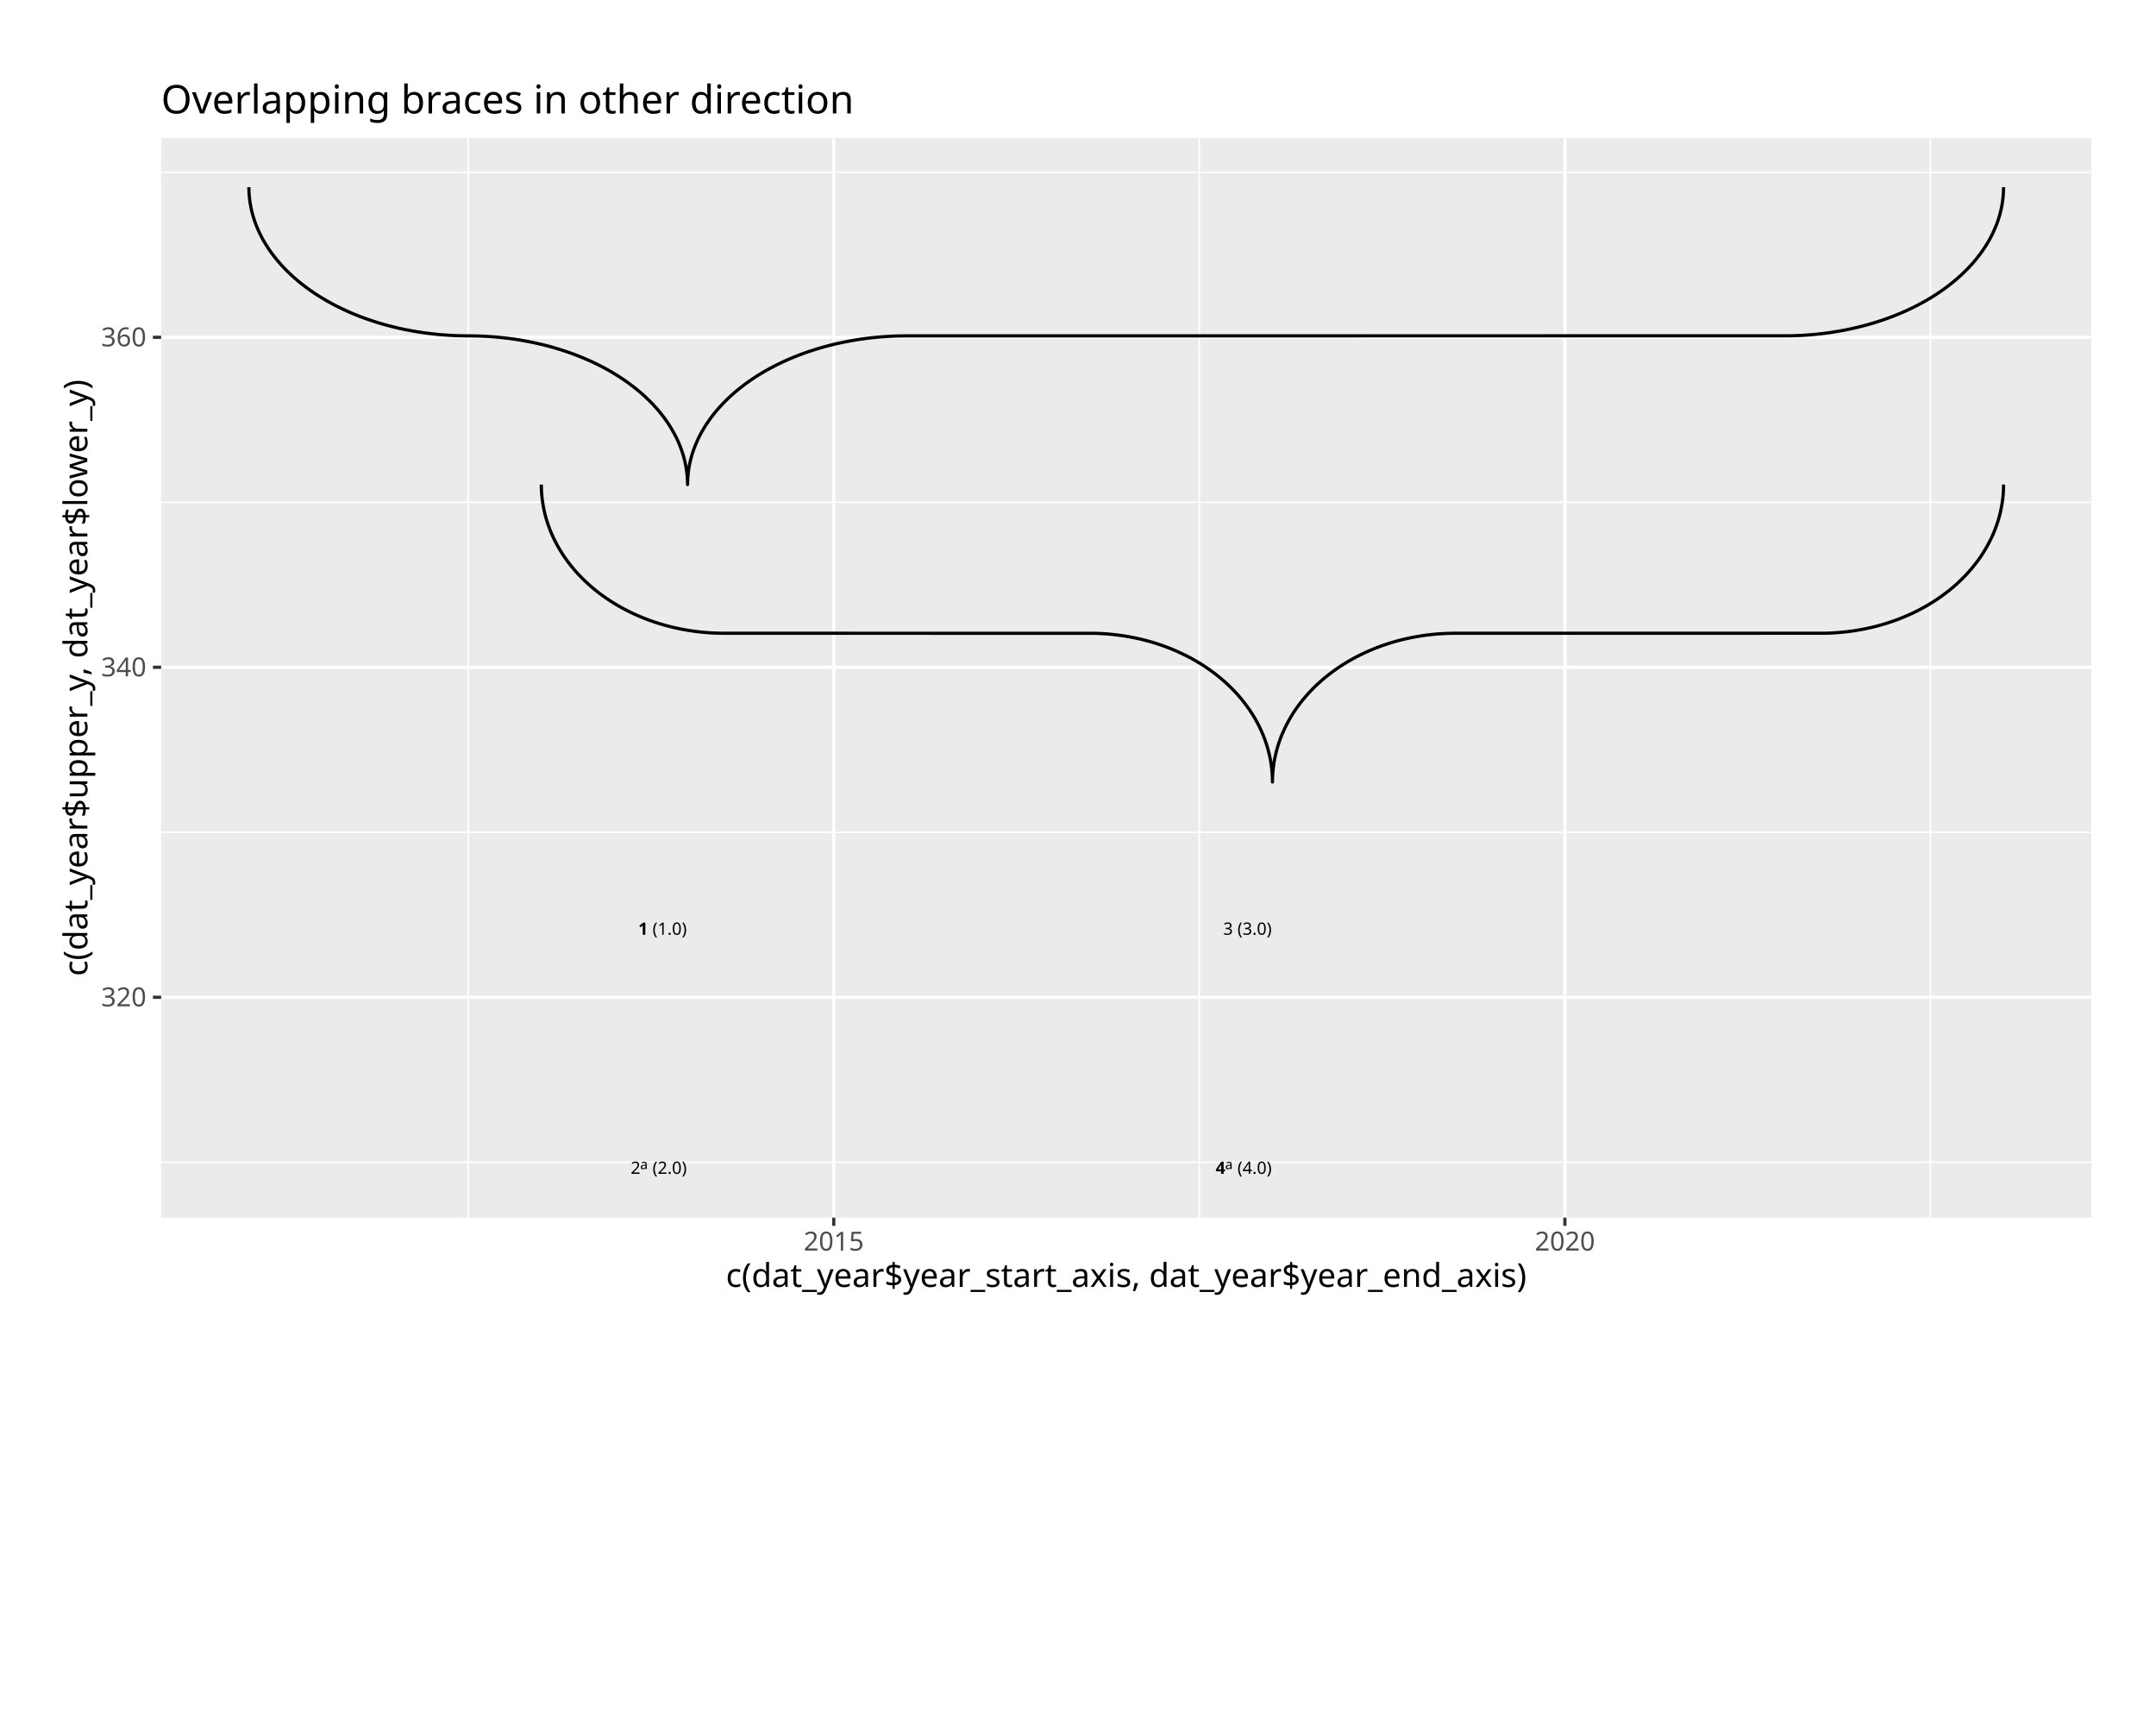
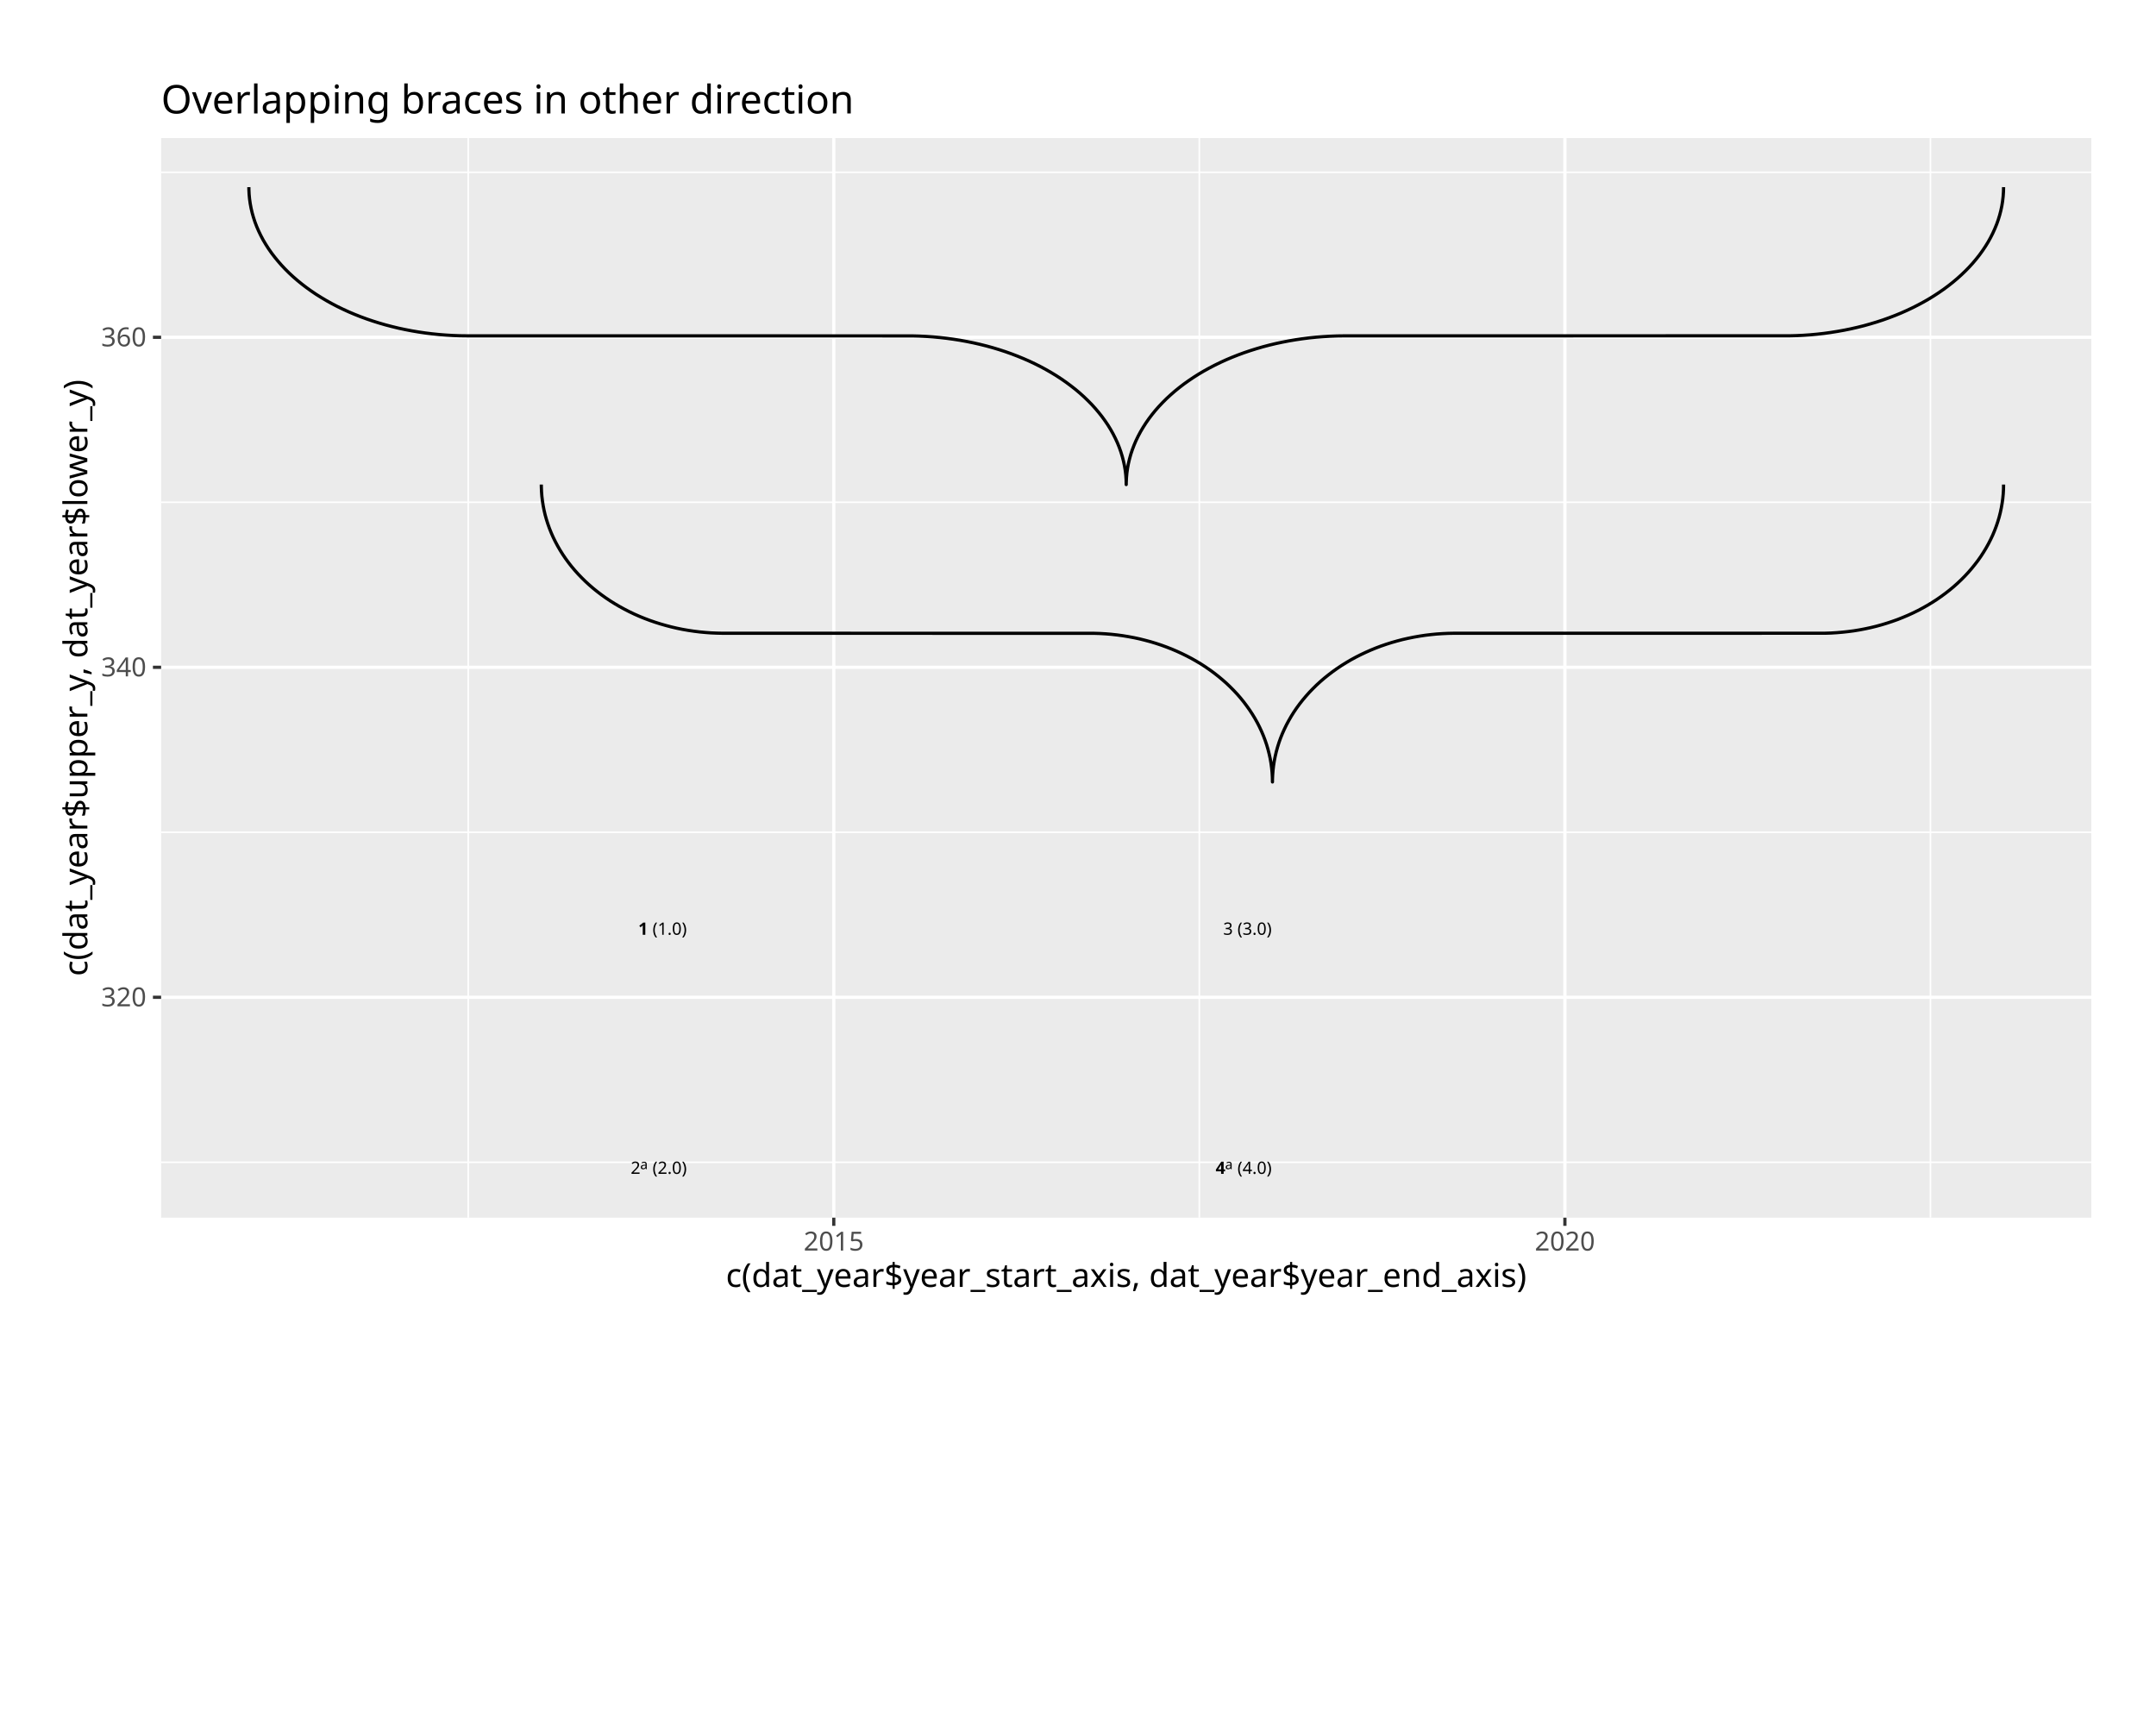
<svg xmlns="http://www.w3.org/2000/svg" class="svglite" data-engine-version="2.0" width="720.00pt" height="576.00pt" viewBox="0 0 720.00 576.00">
  <defs>
    <style type="text/css">
    .svglite line, .svglite polyline, .svglite polygon, .svglite path, .svglite rect, .svglite circle {
      fill: none;
      stroke: #000000;
      stroke-linecap: round;
      stroke-linejoin: round;
      stroke-miterlimit: 10.00;
    }
  </style>
  </defs>
  <rect width="100%" height="100%" style="stroke: none; fill: #FFFFFF;" />
  <defs>
    <clipPath id="cpMC4wMHw3MjAuMDB8MC4wMHw1NzYuMDA=">
      <rect x="0.00" y="0.00" width="720.00" height="576.00" />
    </clipPath>
  </defs>
  <g clip-path="url(#cpMC4wMHw3MjAuMDB8MC4wMHw1NzYuMDA=)">
    <rect x="-0" y="0.00" width="720.00" height="576.00" style="stroke-width: 1.07; stroke: #FFFFFF; fill: #FFFFFF;" />
  </g>
  <defs>
    <clipPath id="cpNTMuODF8Njk4LjQwfDQ2LjEwfDQwNi41OQ==">
      <rect x="53.81" y="46.10" width="644.59" height="360.49" />
    </clipPath>
  </defs>
  <g clip-path="url(#cpNTMuODF8Njk4LjQwfDQ2LjEwfDQwNi41OQ==)">
    <rect x="53.81" y="46.10" width="644.59" height="360.49" style="stroke-width: 1.07; stroke: none; fill: #EBEBEB;" />
    <polyline points="53.81,388.10 698.40,388.10 " style="stroke-width: 0.53; stroke: #FFFFFF; stroke-linecap: butt;" />
    <polyline points="53.81,277.91 698.40,277.91 " style="stroke-width: 0.53; stroke: #FFFFFF; stroke-linecap: butt;" />
    <polyline points="53.81,167.72 698.40,167.72 " style="stroke-width: 0.53; stroke: #FFFFFF; stroke-linecap: butt;" />
    <polyline points="53.81,57.53 698.40,57.53 " style="stroke-width: 0.53; stroke: #FFFFFF; stroke-linecap: butt;" />
    <polyline points="156.36,406.59 156.36,46.10 " style="stroke-width: 0.53; stroke: #FFFFFF; stroke-linecap: butt;" />
    <polyline points="400.52,406.59 400.52,46.10 " style="stroke-width: 0.53; stroke: #FFFFFF; stroke-linecap: butt;" />
    <polyline points="644.68,406.59 644.68,46.10 " style="stroke-width: 0.53; stroke: #FFFFFF; stroke-linecap: butt;" />
    <polyline points="53.81,333.00 698.40,333.00 " style="stroke-width: 1.07; stroke: #FFFFFF; stroke-linecap: butt;" />
    <polyline points="53.81,222.82 698.40,222.82 " style="stroke-width: 1.07; stroke: #FFFFFF; stroke-linecap: butt;" />
    <polyline points="53.81,112.63 698.40,112.63 " style="stroke-width: 1.07; stroke: #FFFFFF; stroke-linecap: butt;" />
    <polyline points="278.44,406.59 278.44,46.10 " style="stroke-width: 1.07; stroke: #FFFFFF; stroke-linecap: butt;" />
    <polyline points="522.60,406.59 522.60,46.10 " style="stroke-width: 1.07; stroke: #FFFFFF; stroke-linecap: butt;" />
-     <polyline points="83.11,62.49 83.12,63.27 83.19,64.84 83.34,66.41 83.56,67.97 83.85,69.52 84.21,71.07 84.65,72.61 85.15,74.14 85.73,75.66 86.38,77.16 87.10,78.65 87.88,80.13 88.74,81.58 89.66,83.02 90.65,84.44 91.71,85.83 92.83,87.20 94.01,88.55 95.25,89.87 96.56,91.17 97.92,92.43 99.35,93.67 100.83,94.87 102.36,96.04 103.95,97.18 105.59,98.29 107.29,99.35 109.03,100.39 110.82,101.38 112.65,102.34 114.53,103.25 116.45,104.13 118.41,104.96 120.40,105.75 122.44,106.50 124.50,107.20 126.60,107.86 128.73,108.48 130.88,109.04 133.06,109.57 135.27,110.04 137.49,110.47 139.74,110.85 142.00,111.18 144.27,111.46 146.56,111.70 148.85,111.88 151.16,112.02 153.47,112.11 155.78,112.14 158.09,112.16 160.40,112.22 162.71,112.33 165.01,112.49 167.30,112.70 169.58,112.96 171.85,113.27 174.10,113.62 176.34,114.03 178.55,114.48 180.74,114.98 182.91,115.52 185.05,116.11 187.17,116.75 189.25,117.43 191.30,118.16 193.32,118.93 195.29,119.74 197.23,120.59 199.13,121.49 200.99,122.42 202.80,123.40 204.56,124.41 206.28,125.46 207.95,126.55 209.56,127.67 211.13,128.83 212.63,130.01 214.09,131.23 215.48,132.49 216.82,133.77 218.09,135.07 219.31,136.41 220.46,137.77 221.54,139.15 222.57,140.56 223.52,141.98 224.41,143.43 225.23,144.90 225.99,146.38 226.67,147.88 227.28,149.39 227.82,150.91 228.30,152.45 228.70,153.99 229.02,155.54 229.28,157.10 229.46,158.66 229.57,160.23 229.61,161.80 229.61,161.80 229.62,161.01 229.69,159.45 229.83,157.88 230.05,156.32 230.34,154.77 230.71,153.22 231.14,151.68 231.65,150.15 232.23,148.63 232.88,147.13 233.59,145.64 234.38,144.16 235.24,142.71 236.16,141.27 237.15,139.85 238.20,138.46 239.32,137.08 240.51,135.74 241.75,134.42 243.06,133.12 244.42,131.86 245.85,130.62 247.33,129.42 248.86,128.24 250.45,127.11 252.09,126.00 253.78,124.93 255.53,123.90 257.31,122.91 259.15,121.95 261.03,121.04 262.94,120.16 264.90,119.33 266.90,118.54 268.93,117.79 271.00,117.09 273.10,116.43 275.23,115.81 277.38,115.24 279.56,114.72 281.77,114.25 283.99,113.82 286.23,113.44 288.49,113.11 290.77,112.82 293.06,112.59 295.35,112.41 297.66,112.27 299.97,112.18 302.28,112.15 597.59,112.13 599.90,112.07 602.20,111.96 604.50,111.80 606.80,111.59 609.08,111.33 611.34,111.02 613.60,110.66 615.83,110.26 618.05,109.81 620.24,109.31 622.41,108.77 624.55,108.17 626.66,107.54 628.74,106.86 630.79,106.13 632.81,105.36 634.79,104.55 636.73,103.69 638.62,102.80 640.48,101.86 642.29,100.89 644.06,99.88 645.77,98.83 647.44,97.74 649.06,96.62 650.62,95.46 652.13,94.27 653.58,93.05 654.97,91.80 656.31,90.52 657.59,89.21 658.80,87.88 659.95,86.52 661.04,85.14 662.06,83.73 663.02,82.30 663.91,80.86 664.73,79.39 665.48,77.91 666.16,76.41 666.78,74.90 667.32,73.38 667.79,71.84 668.19,70.30 668.52,68.74 668.77,67.19 668.95,65.62 669.06,64.06 669.10,62.49 669.10,62.49 " style="stroke-width: 1.07; stroke-linecap: butt;" />
+     <polyline points="83.11,62.49 83.12,63.27 83.19,64.84 83.34,66.41 83.56,67.97 83.85,69.52 84.21,71.07 84.65,72.61 85.15,74.14 85.73,75.66 86.38,77.16 87.10,78.65 87.88,80.13 88.74,81.58 89.66,83.02 90.65,84.44 91.71,85.83 92.83,87.20 94.01,88.55 95.25,89.87 96.56,91.17 97.92,92.43 99.35,93.67 100.83,94.87 102.36,96.04 103.95,97.18 105.59,98.29 107.29,99.35 109.03,100.39 110.82,101.38 112.65,102.34 114.53,103.25 116.45,104.13 118.41,104.96 120.40,105.75 122.44,106.50 124.50,107.20 126.60,107.86 128.73,108.48 130.88,109.04 133.06,109.57 135.27,110.04 137.49,110.47 139.74,110.85 142.00,111.18 144.27,111.46 146.56,111.70 148.85,111.88 151.16,112.02 153.47,112.11 155.78,112.14 304.59,112.16 306.90,112.22 309.21,112.33 311.51,112.49 313.80,112.70 316.08,112.96 318.35,113.27 320.60,113.62 322.84,114.03 325.05,114.48 327.24,114.98 329.41,115.52 331.55,116.11 333.67,116.75 335.75,117.43 337.80,118.16 339.81,118.93 341.79,119.74 343.73,120.59 345.63,121.49 347.48,122.42 349.30,123.40 351.06,124.41 352.78,125.46 354.45,126.55 356.06,127.67 357.62,128.83 359.13,130.01 360.58,131.23 361.98,132.49 363.31,133.77 364.59,135.07 365.80,136.41 366.95,137.77 368.04,139.15 369.06,140.56 370.02,141.98 370.91,143.43 371.73,144.90 372.48,146.38 373.17,147.88 373.78,149.39 374.32,150.91 374.79,152.45 375.19,153.99 375.52,155.54 375.78,157.10 375.96,158.66 376.07,160.23 376.10,161.80 376.10,161.80 376.11,161.01 376.19,159.45 376.33,157.88 376.55,156.32 376.84,154.77 377.21,153.22 377.64,151.68 378.15,150.15 378.73,148.63 379.37,147.13 380.09,145.64 380.88,144.16 381.74,142.71 382.66,141.27 383.65,139.85 384.70,138.46 385.82,137.08 387.00,135.74 388.25,134.42 389.55,133.12 390.92,131.86 392.34,130.62 393.82,129.42 395.36,128.24 396.95,127.11 398.59,126.00 400.28,124.93 402.02,123.90 403.81,122.91 405.65,121.95 407.52,121.04 409.44,120.16 411.40,119.33 413.40,118.54 415.43,117.79 417.50,117.09 419.60,116.43 421.72,115.81 423.88,115.24 426.06,114.72 428.26,114.25 430.49,113.82 432.73,113.44 434.99,113.11 437.27,112.82 439.55,112.59 441.85,112.41 444.15,112.27 446.46,112.18 448.78,112.15 597.59,112.13 599.90,112.07 602.20,111.96 604.50,111.80 606.80,111.59 609.08,111.33 611.34,111.02 613.60,110.66 615.83,110.26 618.05,109.81 620.24,109.31 622.41,108.77 624.55,108.17 626.66,107.54 628.74,106.86 630.79,106.13 632.81,105.36 634.79,104.55 636.73,103.69 638.62,102.80 640.48,101.86 642.29,100.89 644.06,99.88 645.77,98.83 647.44,97.74 649.06,96.62 650.62,95.46 652.13,94.27 653.58,93.05 654.97,91.80 656.31,90.52 657.59,89.21 658.80,87.88 659.95,86.52 661.04,85.14 662.06,83.73 663.02,82.30 663.91,80.86 664.73,79.39 665.48,77.91 666.16,76.41 666.78,74.90 667.32,73.38 667.79,71.84 668.19,70.30 668.52,68.74 668.77,67.19 668.95,65.62 669.06,64.06 669.10,62.49 669.10,62.49 " style="stroke-width: 1.07; stroke-linecap: butt;" />
    <polyline points="180.77,161.80 180.78,162.58 180.84,164.15 180.96,165.71 181.15,167.27 181.39,168.83 181.69,170.38 182.05,171.92 182.48,173.45 182.96,174.96 183.50,176.47 184.10,177.96 184.75,179.43 185.47,180.89 186.24,182.33 187.06,183.74 187.94,185.14 188.87,186.51 189.86,187.86 190.89,189.18 191.98,190.47 193.12,191.74 194.31,192.97 195.54,194.18 196.82,195.35 198.14,196.49 199.51,197.59 200.92,198.66 202.37,199.69 203.86,200.69 205.39,201.64 206.96,202.56 208.56,203.43 210.19,204.27 211.85,205.06 213.55,205.81 215.27,206.51 217.02,207.17 218.79,207.78 220.59,208.35 222.40,208.87 224.24,209.35 226.09,209.78 227.96,210.16 229.85,210.49 231.74,210.77 233.65,211.01 235.56,211.19 237.48,211.33 239.41,211.41 241.33,211.45 365.34,211.47 367.27,211.53 369.19,211.64 371.11,211.80 373.02,212.01 374.92,212.27 376.81,212.58 378.68,212.93 380.55,213.33 382.39,213.79 384.22,214.28 386.03,214.83 387.81,215.42 389.57,216.06 391.31,216.74 393.02,217.47 394.69,218.24 396.34,219.05 397.96,219.90 399.54,220.80 401.09,221.73 402.60,222.71 404.07,223.72 405.50,224.77 406.89,225.86 408.23,226.98 409.54,228.13 410.79,229.32 412.00,230.54 413.17,231.79 414.28,233.07 415.34,234.38 416.35,235.72 417.31,237.07 418.22,238.46 419.07,239.86 419.87,241.29 420.61,242.74 421.29,244.20 421.92,245.69 422.49,247.19 423.00,248.70 423.45,250.22 423.84,251.76 424.18,253.30 424.45,254.85 424.66,256.41 424.82,257.97 424.91,259.54 424.94,261.11 424.94,261.11 424.94,260.32 425.01,258.75 425.13,257.19 425.31,255.63 425.55,254.07 425.86,252.53 426.22,250.99 426.64,249.46 427.12,247.94 427.66,246.43 428.26,244.94 428.92,243.47 429.63,242.01 430.40,240.58 431.22,239.16 432.10,237.76 433.03,236.39 434.02,235.04 435.06,233.72 436.15,232.43 437.28,231.16 438.47,229.93 439.70,228.72 440.98,227.55 442.31,226.41 443.68,225.31 445.09,224.24 446.54,223.21 448.03,222.21 449.56,221.26 451.12,220.34 452.72,219.47 454.35,218.64 456.02,217.85 457.71,217.10 459.43,216.39 461.18,215.73 462.95,215.12 464.75,214.55 466.57,214.03 468.40,213.55 470.26,213.13 472.13,212.75 474.01,212.42 475.91,212.13 477.81,211.90 479.73,211.71 481.65,211.58 483.57,211.49 485.50,211.45 609.50,211.44 611.43,211.38 613.35,211.26 615.27,211.10 617.18,210.89 619.08,210.64 620.97,210.33 622.85,209.97 624.71,209.57 626.56,209.12 628.38,208.62 630.19,208.07 631.97,207.48 633.74,206.85 635.47,206.16 637.18,205.44 638.86,204.67 640.51,203.86 642.12,203.00 643.70,202.11 645.25,201.17 646.76,200.20 648.23,199.18 649.66,198.13 651.05,197.05 652.40,195.93 653.70,194.77 654.96,193.58 656.17,192.36 657.33,191.11 658.44,189.83 659.50,188.52 660.52,187.19 661.48,185.83 662.38,184.44 663.23,183.04 664.03,181.61 664.77,180.16 665.46,178.70 666.08,177.22 666.65,175.72 667.16,174.21 667.62,172.68 668.01,171.15 668.34,169.60 668.61,168.05 668.83,166.49 668.98,164.93 669.07,163.37 669.10,161.80 669.10,161.80 " style="stroke-width: 1.07; stroke-linecap: butt;" />
    <text x="213.16" y="312.13" style="font-size: 5.69px; font-weight: bold; font-family: sans;" textLength="3.17px" lengthAdjust="spacingAndGlyphs">1</text>
    <text x="217.91" y="312.13" style="font-size: 5.69px; font-family: sans;" textLength="11.70px" lengthAdjust="spacingAndGlyphs">(1.0)</text>
    <text x="210.63" y="391.97" style="font-size: 5.69px; font-family: sans;" textLength="3.17px" lengthAdjust="spacingAndGlyphs">2</text>
    <text x="213.79" y="390.40" style="font-size: 4.55px; font-family: sans;" textLength="2.53px" lengthAdjust="spacingAndGlyphs">a</text>
    <text x="217.91" y="391.97" style="font-size: 5.69px; font-family: sans;" textLength="11.70px" lengthAdjust="spacingAndGlyphs">(2.0)</text>
    <text x="408.49" y="312.13" style="font-size: 5.69px; font-family: sans;" textLength="3.17px" lengthAdjust="spacingAndGlyphs">3</text>
    <text x="413.24" y="312.13" style="font-size: 5.69px; font-family: sans;" textLength="11.70px" lengthAdjust="spacingAndGlyphs">(3.0)</text>
    <text x="405.96" y="391.97" style="font-size: 5.69px; font-weight: bold; font-family: sans;" textLength="3.17px" lengthAdjust="spacingAndGlyphs">4</text>
    <text x="409.12" y="390.40" style="font-size: 4.55px; font-family: sans;" textLength="2.53px" lengthAdjust="spacingAndGlyphs">a</text>
    <text x="413.24" y="391.97" style="font-size: 5.69px; font-family: sans;" textLength="11.70px" lengthAdjust="spacingAndGlyphs">(4.0)</text>
  </g>
  <g clip-path="url(#cpMC4wMHw3MjAuMDB8MC4wMHw1NzYuMDA=)">
    <text x="48.88" y="336.03" text-anchor="end" style="font-size: 8.80px; fill: #4D4D4D; font-family: sans;" textLength="14.68px" lengthAdjust="spacingAndGlyphs">320</text>
    <text x="48.88" y="225.84" text-anchor="end" style="font-size: 8.80px; fill: #4D4D4D; font-family: sans;" textLength="14.68px" lengthAdjust="spacingAndGlyphs">340</text>
    <text x="48.88" y="115.65" text-anchor="end" style="font-size: 8.80px; fill: #4D4D4D; font-family: sans;" textLength="14.68px" lengthAdjust="spacingAndGlyphs">360</text>
    <polyline points="51.07,333.00 53.81,333.00 " style="stroke-width: 1.07; stroke: #333333; stroke-linecap: butt;" />
    <polyline points="51.07,222.82 53.81,222.82 " style="stroke-width: 1.07; stroke: #333333; stroke-linecap: butt;" />
    <polyline points="51.07,112.63 53.81,112.63 " style="stroke-width: 1.07; stroke: #333333; stroke-linecap: butt;" />
    <polyline points="278.44,409.33 278.44,406.59 " style="stroke-width: 1.07; stroke: #333333; stroke-linecap: butt;" />
    <polyline points="522.60,409.33 522.60,406.59 " style="stroke-width: 1.07; stroke: #333333; stroke-linecap: butt;" />
    <text x="278.44" y="417.58" text-anchor="middle" style="font-size: 8.80px; fill: #4D4D4D; font-family: sans;" textLength="19.58px" lengthAdjust="spacingAndGlyphs">2015</text>
    <text x="522.60" y="417.58" text-anchor="middle" style="font-size: 8.80px; fill: #4D4D4D; font-family: sans;" textLength="19.58px" lengthAdjust="spacingAndGlyphs">2020</text>
    <text x="376.10" y="429.72" text-anchor="middle" style="font-size: 11.00px; font-family: sans;" textLength="262.98px" lengthAdjust="spacingAndGlyphs">c(dat_year$year_start_axis, dat_year$year_end_axis)</text>
    <text transform="translate(29.17,226.35) rotate(-90)" text-anchor="middle" style="font-size: 11.00px; font-family: sans;" textLength="194.48px" lengthAdjust="spacingAndGlyphs">c(dat_year$upper_y, dat_year$lower_y)</text>
    <text x="53.81" y="37.88" style="font-size: 13.20px; font-family: sans;" textLength="215.74px" lengthAdjust="spacingAndGlyphs">Overlapping braces in other direction</text>
  </g>
</svg>
